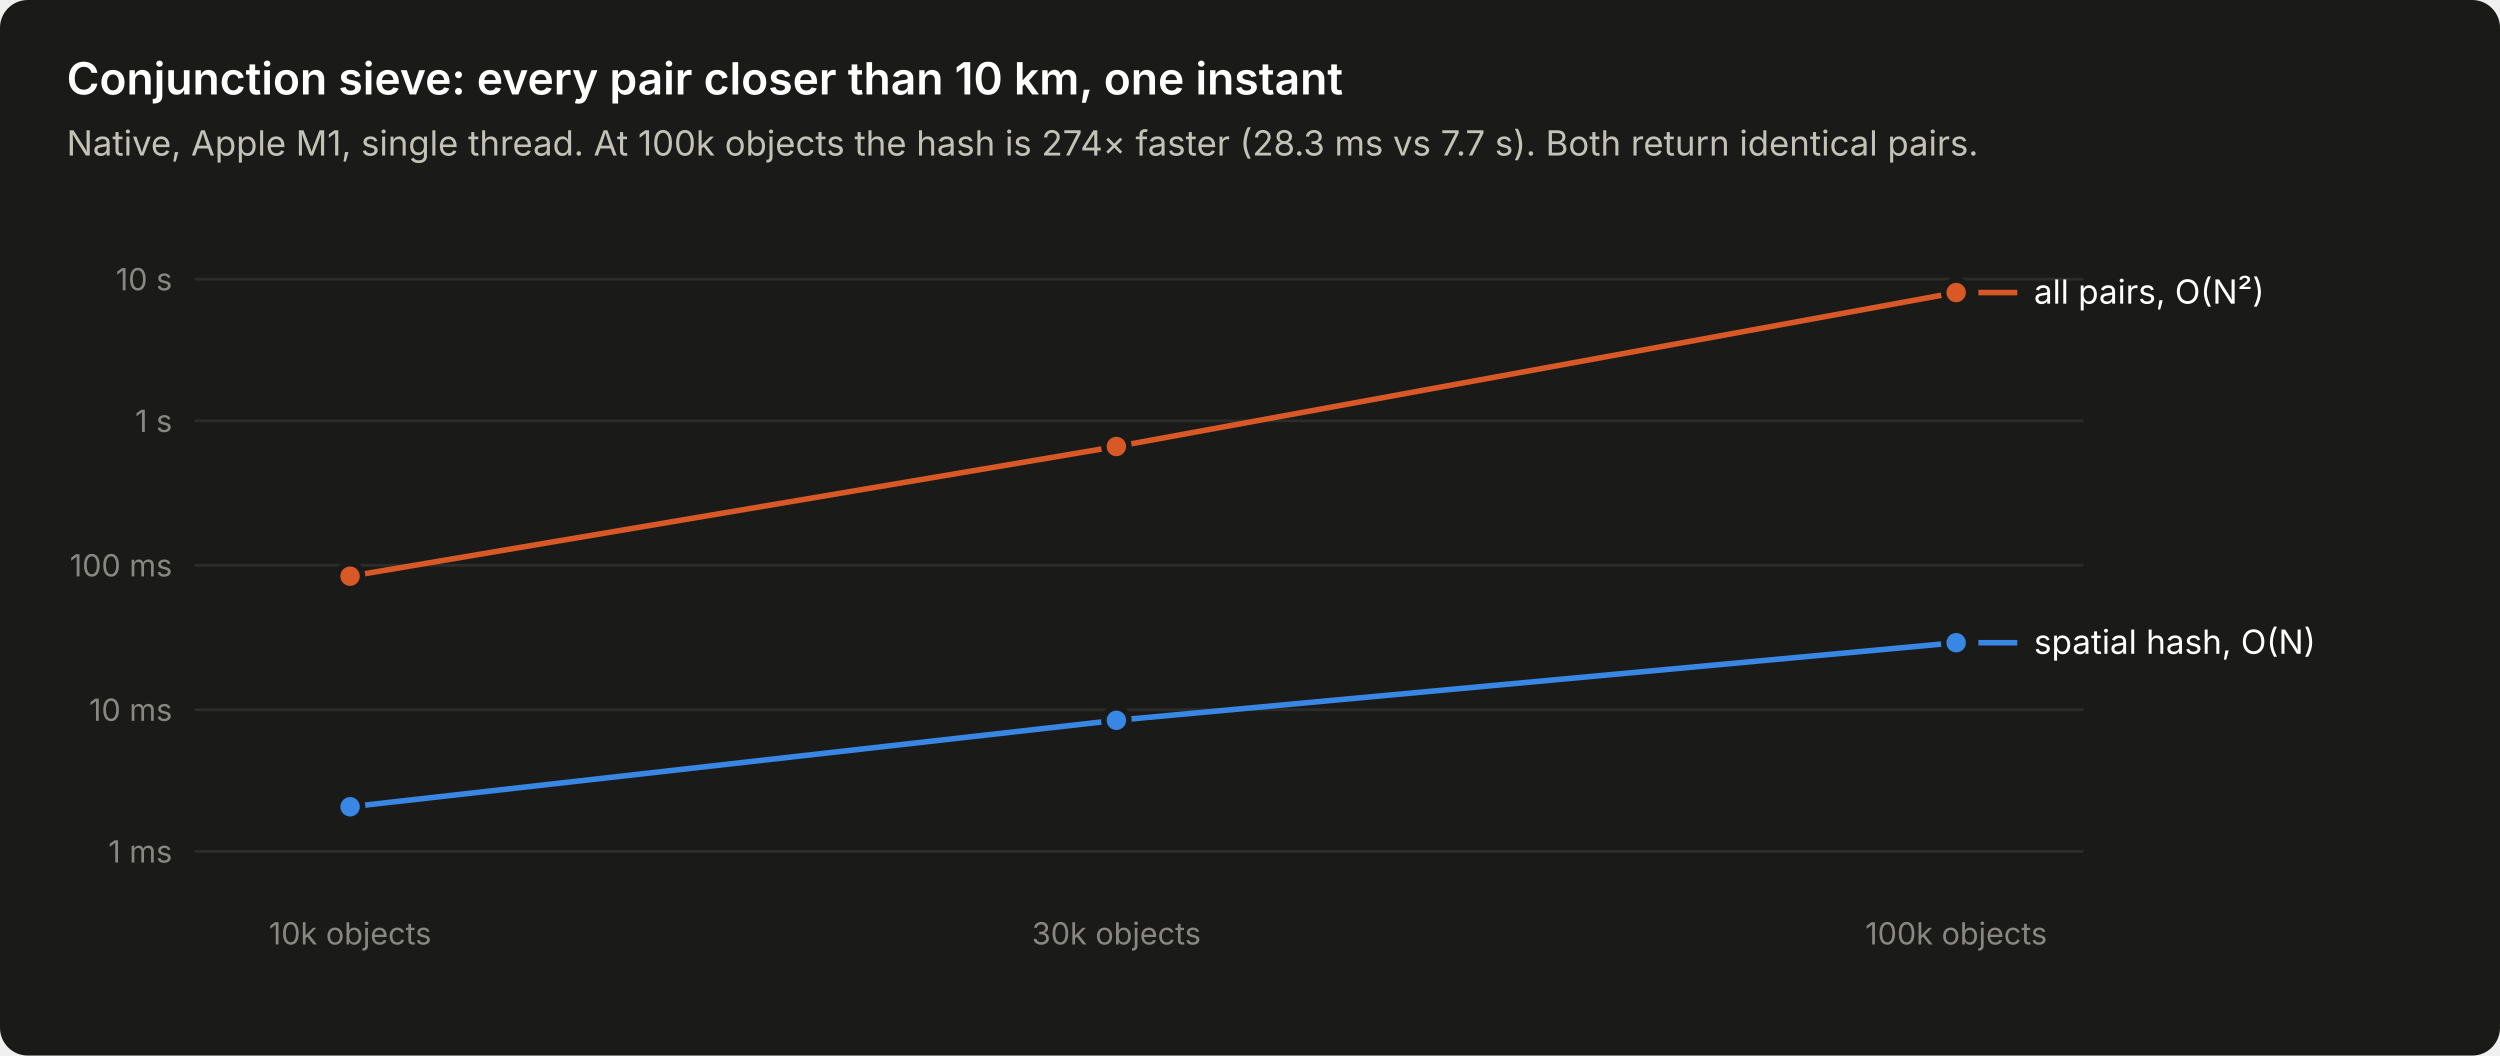
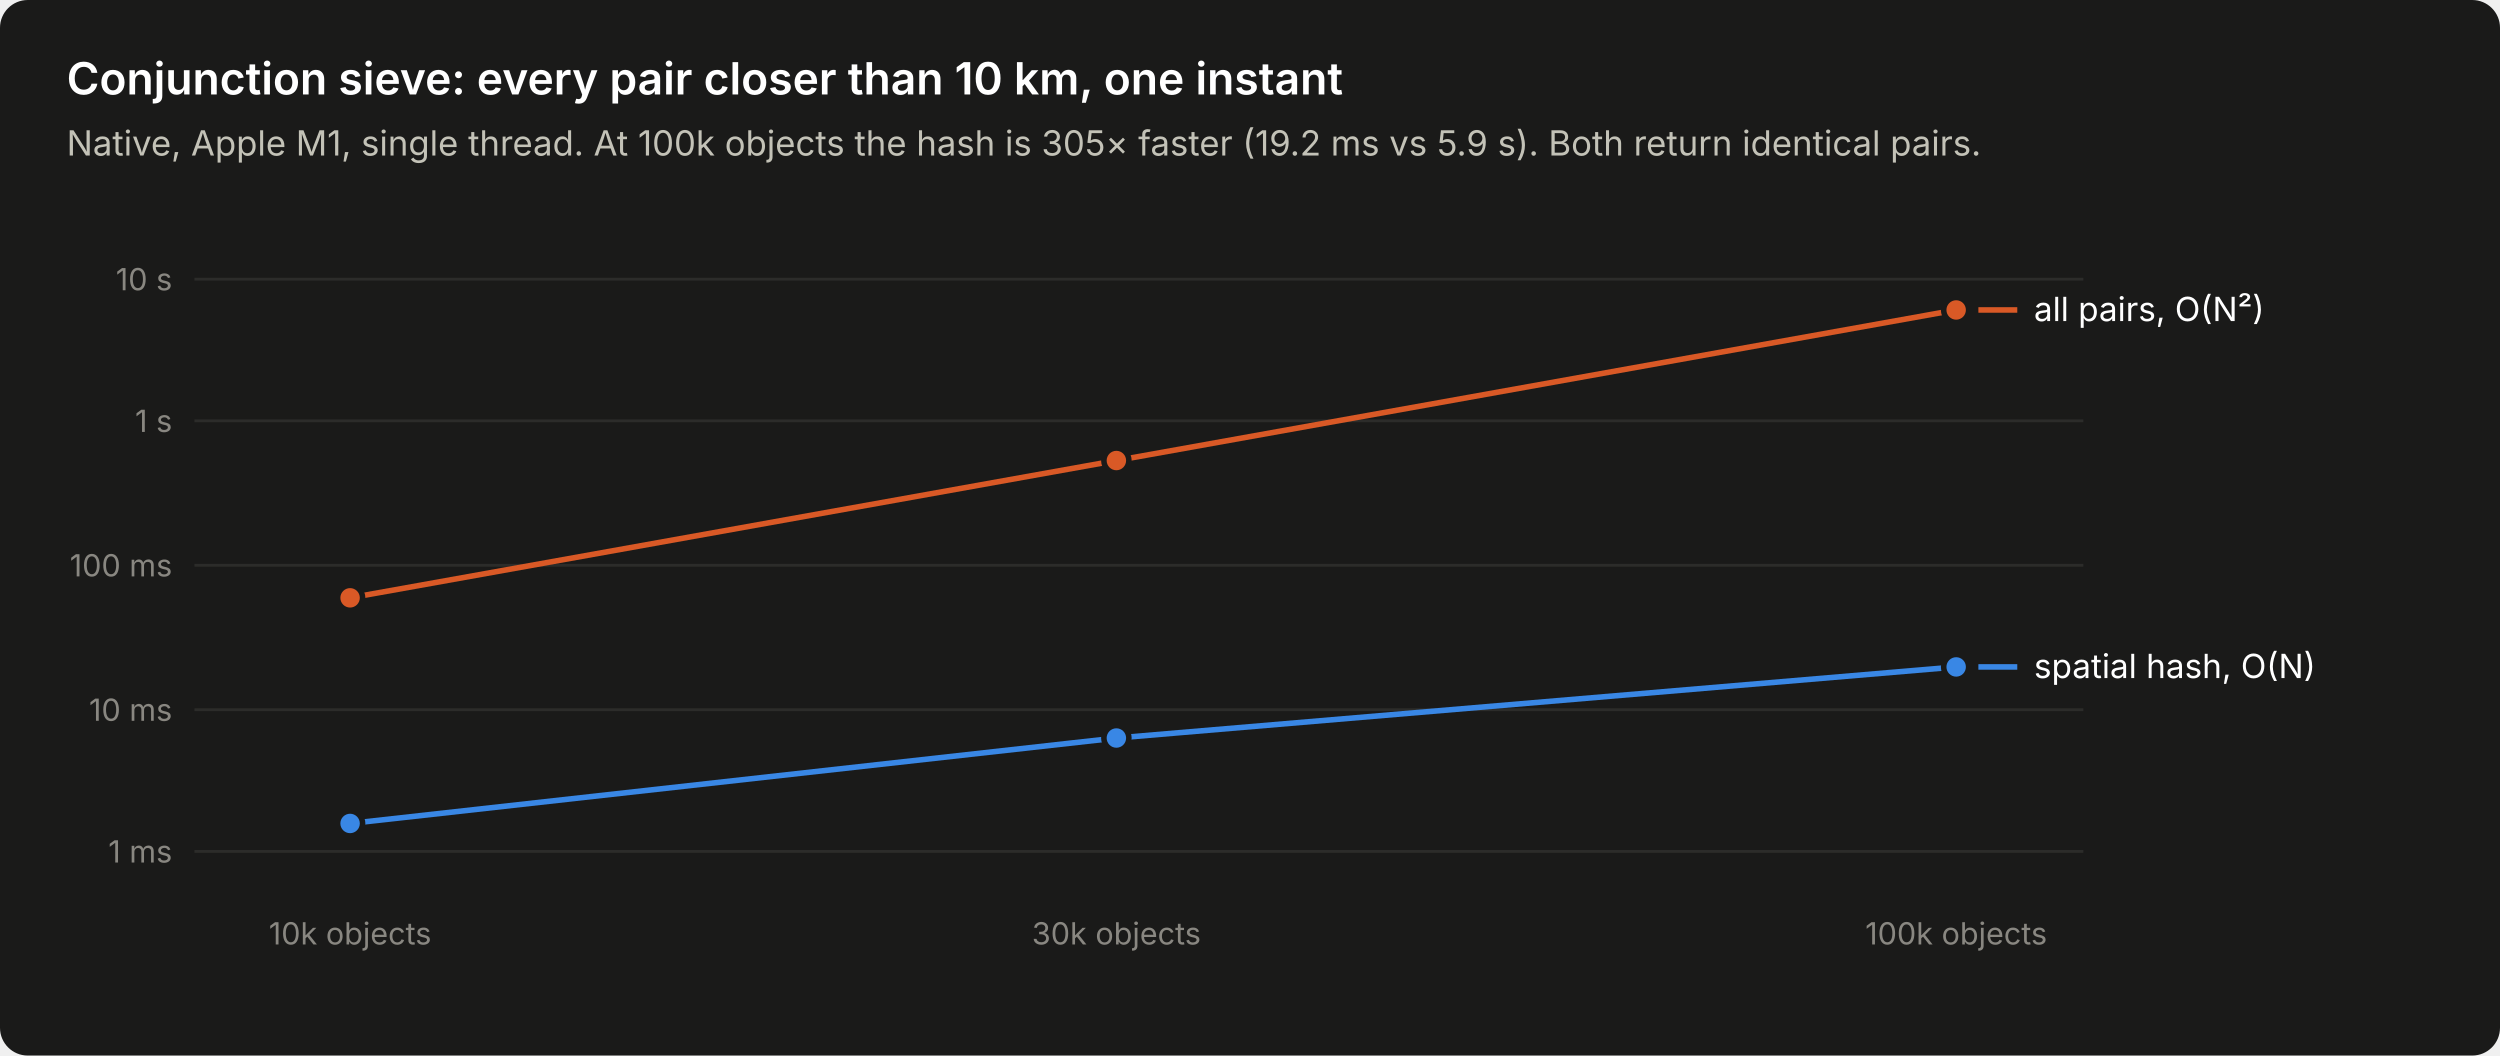
<svg xmlns="http://www.w3.org/2000/svg" width="900" height="380" viewBox="0 0 900 380" font-family="system-ui, -apple-system, 'Segoe UI', sans-serif">
  <rect width="900" height="380" rx="10" fill="#1a1a19" />
  <text x="24" y="34" font-size="16" font-weight="600" fill="#ffffff">Conjunction sieve: every pair closer than 10 km, one instant</text>
-   <text x="24" y="56" font-size="12.5" fill="#c3c2b7">Native, Apple M1, single thread. At 100k objects the hash is 274× faster (28.3 ms vs 7.7 s). Both return identical pairs.</text>
+   <text x="24" y="56" font-size="12.5" fill="#c3c2b7">Native, Apple M1, single thread. At 100k objects the hash is 305× faster (19.2 ms vs 5.9 s). Both return identical pairs.</text>
  <line x1="70" x2="750" y1="306.5" y2="306.5" stroke="#2c2c2a" />
  <text x="62" y="310.5" text-anchor="end" font-size="11" fill="#898781">1 ms</text>
  <line x1="70" x2="750" y1="255.5" y2="255.5" stroke="#2c2c2a" />
  <text x="62" y="259.5" text-anchor="end" font-size="11" fill="#898781">10 ms</text>
  <line x1="70" x2="750" y1="203.5" y2="203.5" stroke="#2c2c2a" />
  <text x="62" y="207.5" text-anchor="end" font-size="11" fill="#898781">100 ms</text>
  <line x1="70" x2="750" y1="151.5" y2="151.5" stroke="#2c2c2a" />
  <text x="62" y="155.5" text-anchor="end" font-size="11" fill="#898781">1 s</text>
  <line x1="70" x2="750" y1="100.5" y2="100.5" stroke="#2c2c2a" />
  <text x="62" y="104.5" text-anchor="end" font-size="11" fill="#898781">10 s</text>
-   <path d="M126.032,207.427L401.897,160.741L704.218,105.317" fill="none" stroke="#d95926" stroke-width="2" stroke-linejoin="round" stroke-linecap="round" />
-   <circle cx="126.032" cy="207.427" r="4.5" fill="#d95926" stroke="#1a1a19" stroke-width="2" />
-   <circle cx="401.897" cy="160.741" r="4.5" fill="#d95926" stroke="#1a1a19" stroke-width="2" />
-   <circle cx="704.218" cy="105.317" r="4.5" fill="#d95926" stroke="#1a1a19" stroke-width="2" />
-   <line x1="712.218" x2="726.218" y1="105.317" y2="105.317" stroke="#d95926" stroke-width="2" />
-   <text x="732.218" y="109.317" font-size="12" fill="#ffffff">all pairs, O(N²)</text>
-   <path d="M126.032,290.441L401.897,259.305L704.218,231.377" fill="none" stroke="#3987e5" stroke-width="2" stroke-linejoin="round" stroke-linecap="round" />
-   <circle cx="126.032" cy="290.441" r="4.5" fill="#3987e5" stroke="#1a1a19" stroke-width="2" />
-   <circle cx="401.897" cy="259.305" r="4.5" fill="#3987e5" stroke="#1a1a19" stroke-width="2" />
-   <circle cx="704.218" cy="231.377" r="4.5" fill="#3987e5" stroke="#1a1a19" stroke-width="2" />
-   <line x1="712.218" x2="726.218" y1="231.377" y2="231.377" stroke="#3987e5" stroke-width="2" />
-   <text x="732.218" y="235.377" font-size="12" fill="#ffffff">spatial hash, O(N)</text>
+   <path d="M126.032,215.219L401.897,165.793L704.218,111.586" fill="none" stroke="#d95926" stroke-width="2" stroke-linejoin="round" stroke-linecap="round" />
+   <circle cx="126.032" cy="215.219" r="4.5" fill="#d95926" stroke="#1a1a19" stroke-width="2" />
+   <circle cx="401.897" cy="165.793" r="4.5" fill="#d95926" stroke="#1a1a19" stroke-width="2" />
+   <circle cx="704.218" cy="111.586" r="4.5" fill="#d95926" stroke="#1a1a19" stroke-width="2" />
+   <line x1="712.218" x2="726.218" y1="111.586" y2="111.586" stroke="#d95926" stroke-width="2" />
+   <text x="732.218" y="115.586" font-size="12" fill="#ffffff">all pairs, O(N²)</text>
+   <path d="M126.032,296.444L401.897,265.686L704.218,240.094" fill="none" stroke="#3987e5" stroke-width="2" stroke-linejoin="round" stroke-linecap="round" />
+   <circle cx="126.032" cy="296.444" r="4.5" fill="#3987e5" stroke="#1a1a19" stroke-width="2" />
+   <circle cx="401.897" cy="265.686" r="4.5" fill="#3987e5" stroke="#1a1a19" stroke-width="2" />
+   <circle cx="704.218" cy="240.094" r="4.5" fill="#3987e5" stroke="#1a1a19" stroke-width="2" />
+   <line x1="712.218" x2="726.218" y1="240.094" y2="240.094" stroke="#3987e5" stroke-width="2" />
+   <text x="732.218" y="244.094" font-size="12" fill="#ffffff">spatial hash, O(N)</text>
  <text x="126.032" y="340" text-anchor="middle" font-size="11" fill="#898781">10k objects</text>
  <text x="401.897" y="340" text-anchor="middle" font-size="11" fill="#898781">30k objects</text>
  <text x="704.218" y="340" text-anchor="middle" font-size="11" fill="#898781">100k objects</text>
</svg>
